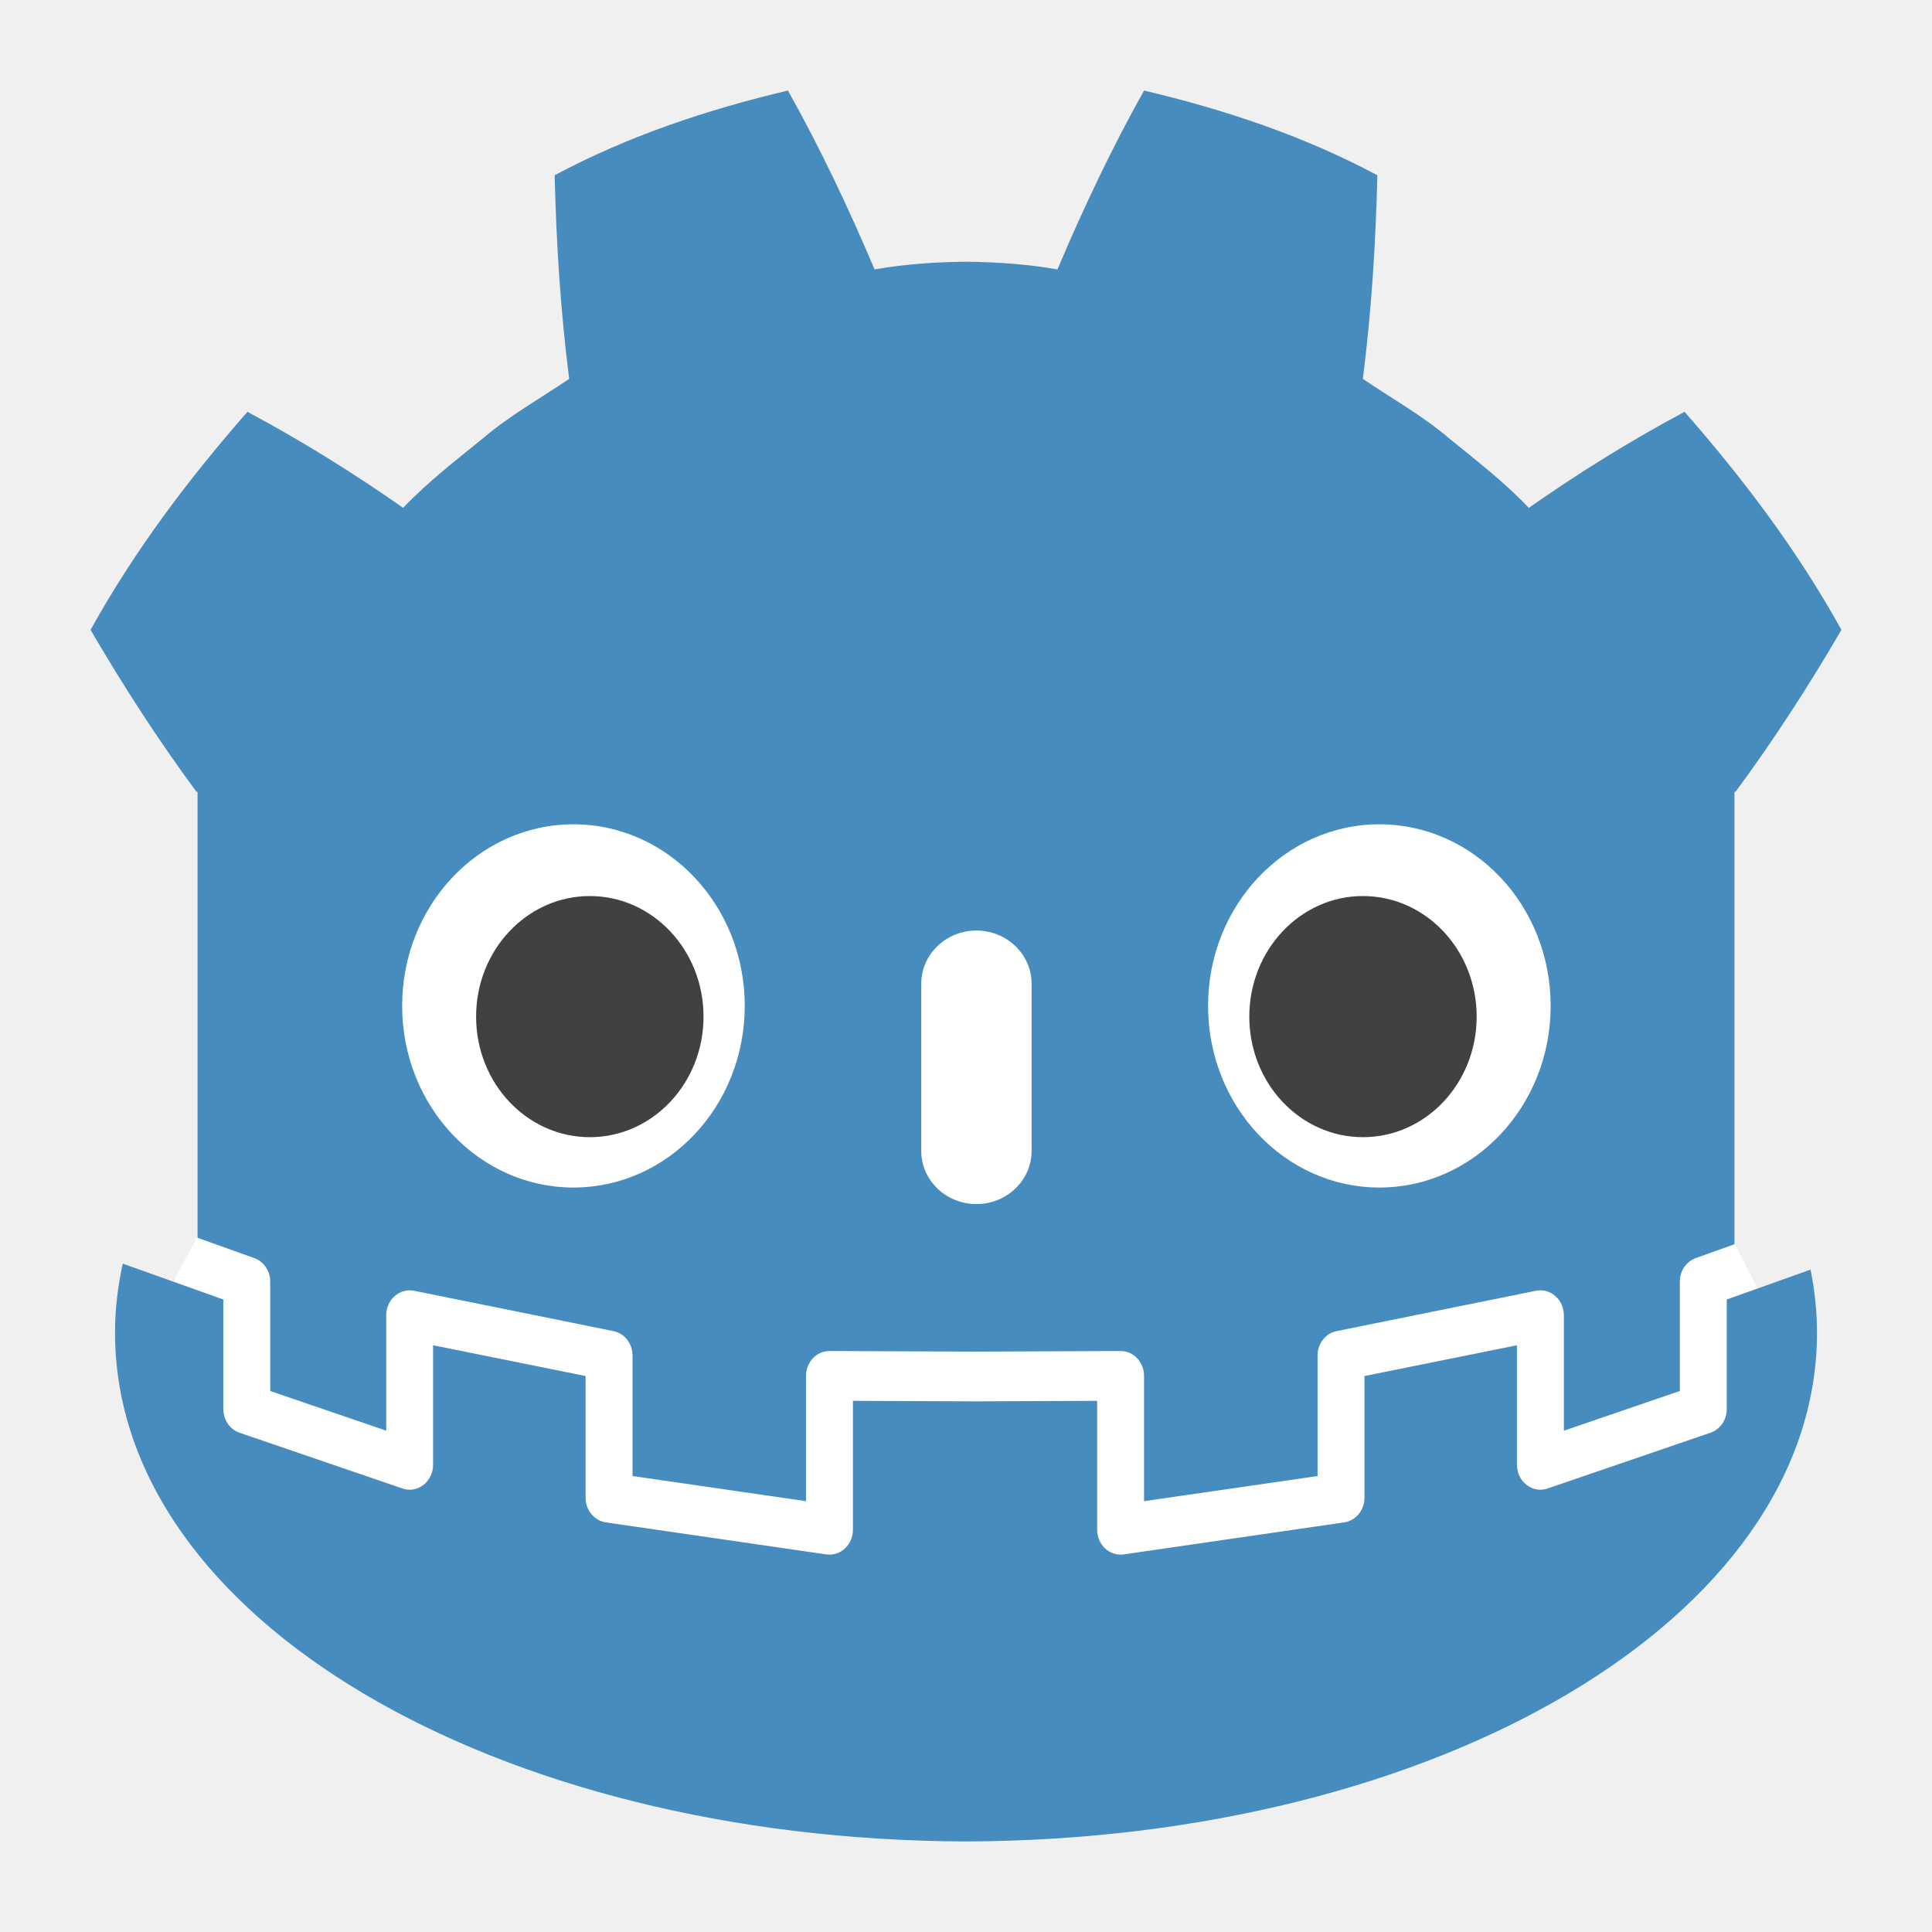
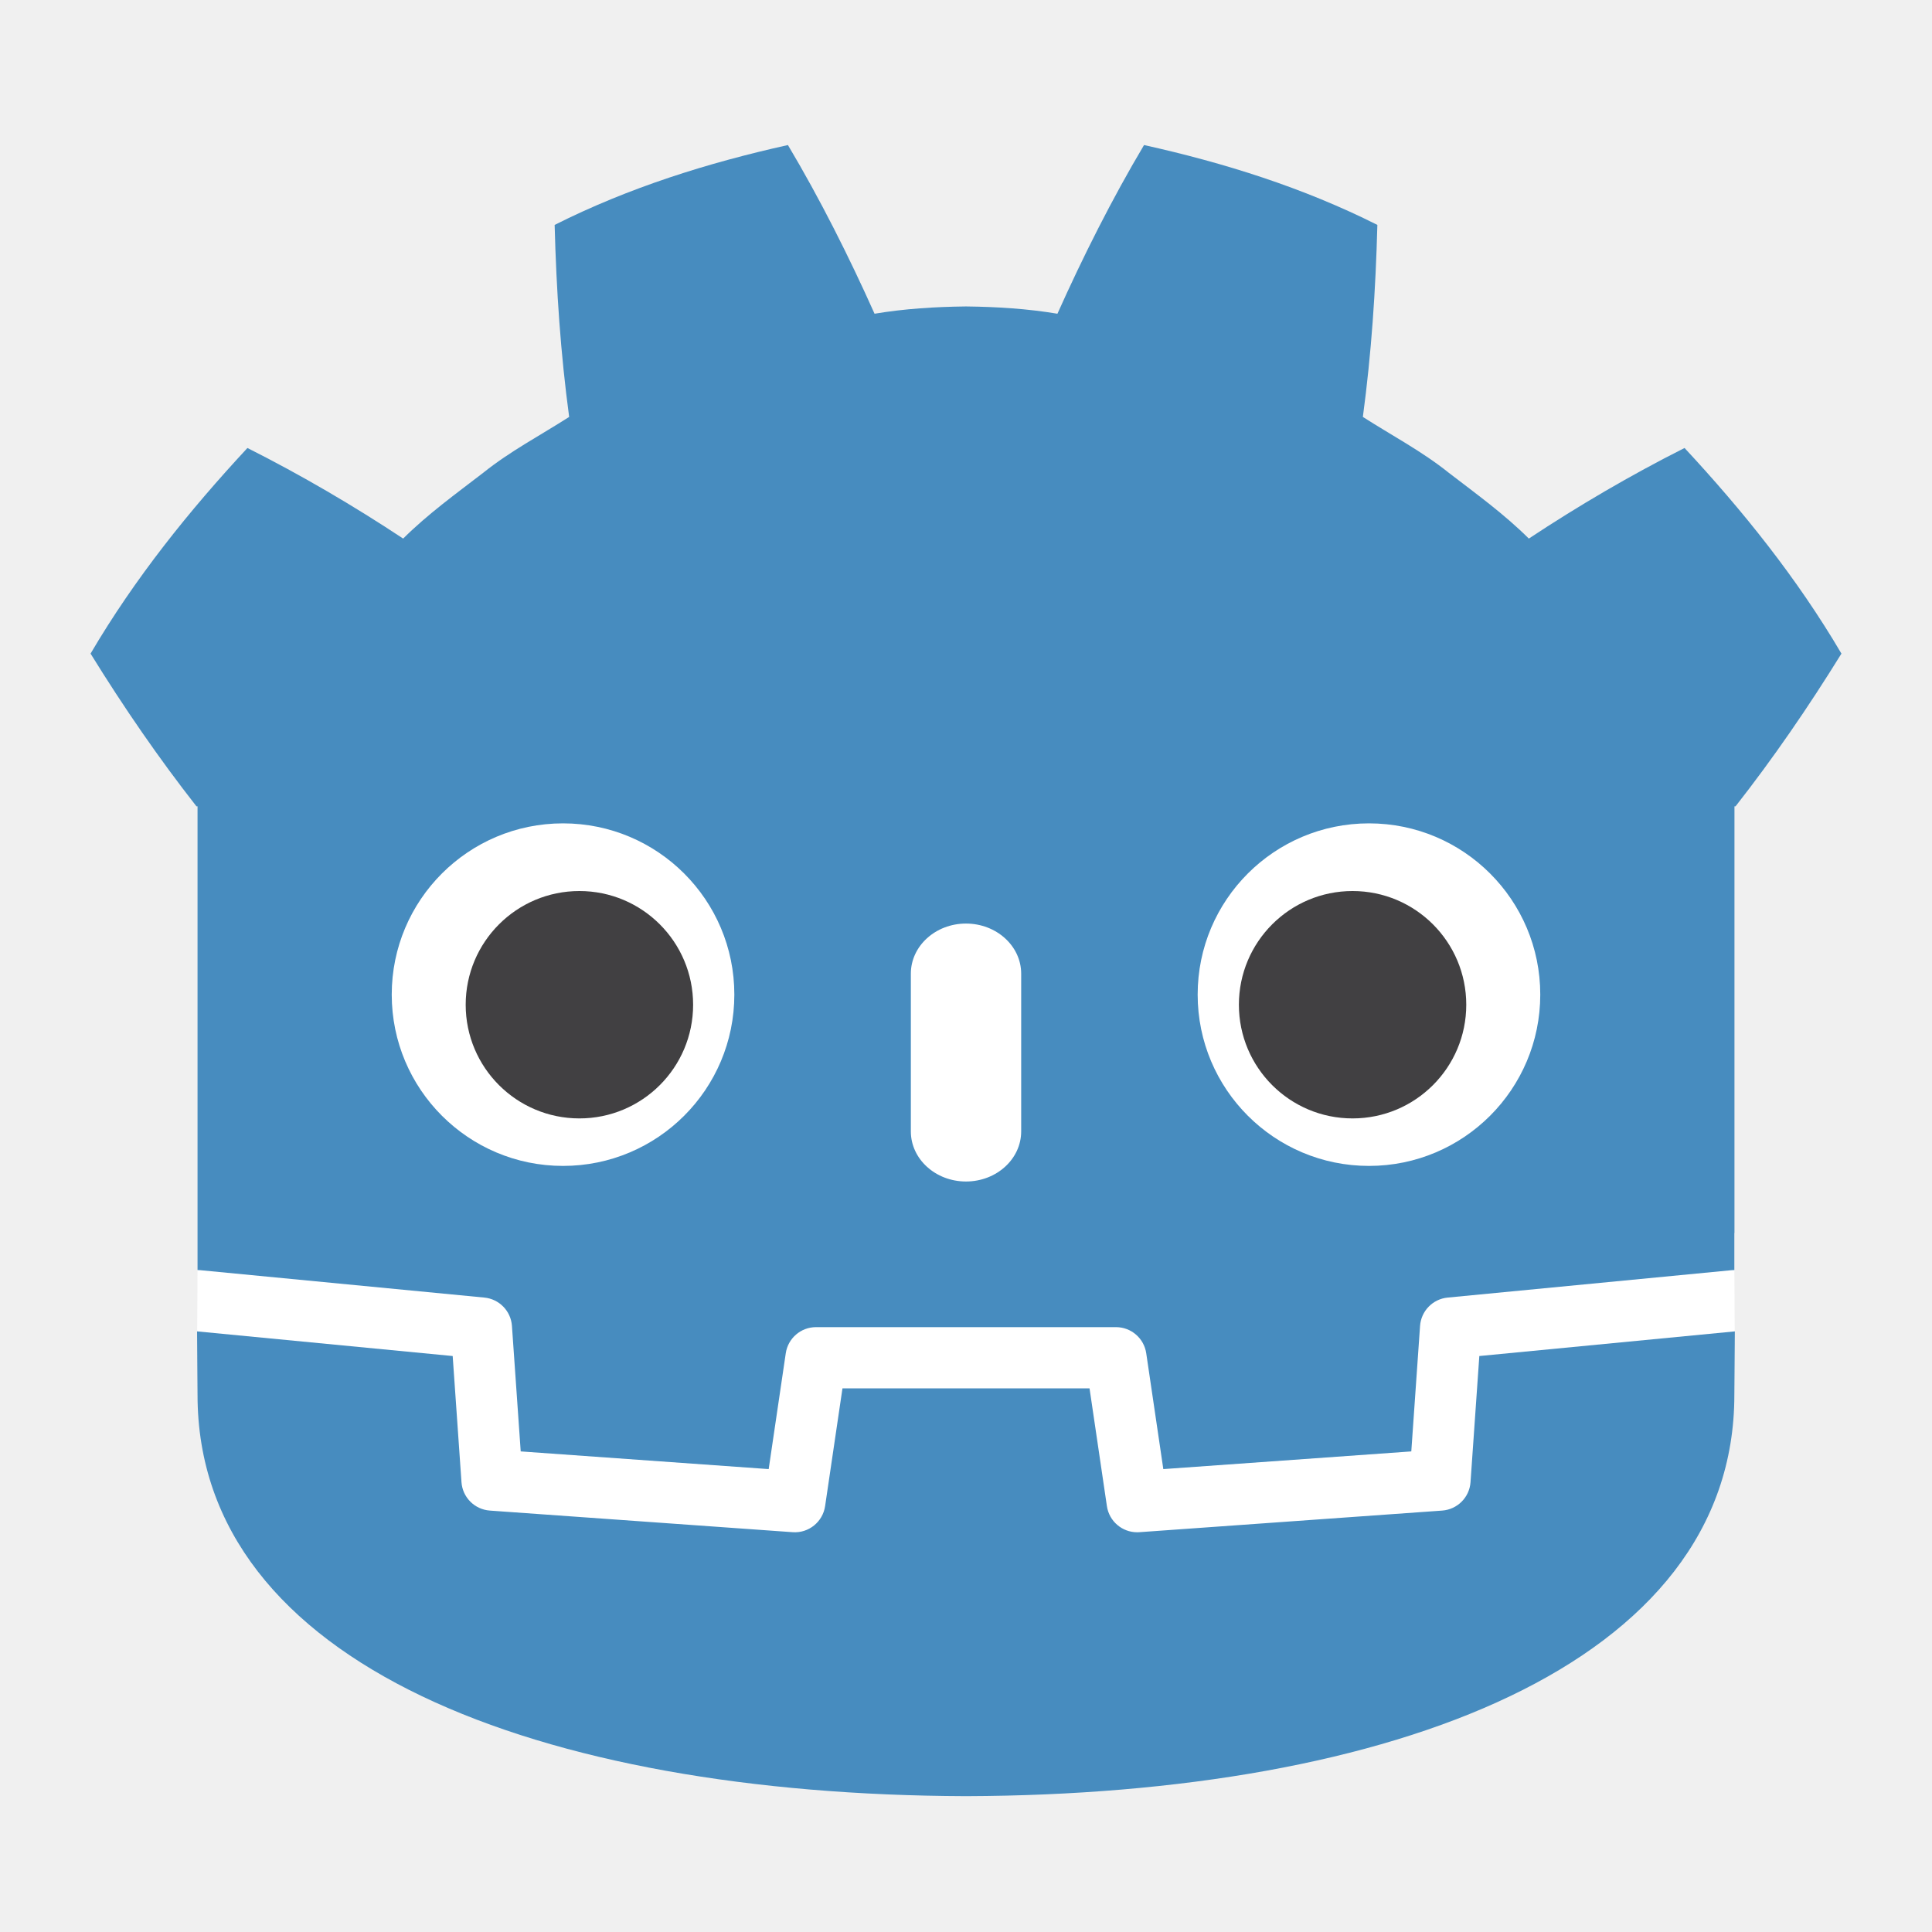
<svg xmlns="http://www.w3.org/2000/svg" width="1024" height="1024" id="svg3030" version="1.1">
  <defs id="defs3032" />
-   <g id="layer1" transform="translate(0,-28.36218)">
-     <g id="g4149" transform="matrix(1.068899,0,0,1.133498,-45.06119,-81.68907)">
-       <path id="path3239" d="m 116.994,715.366 43.14,-74.514 75.997,-171.427 271.088,-13.637 282.064,14.17 138.451,255.569 -25.076,66.967 -376.127,53.395 -367.704,-40.322 z" style="fill:#ffffff;fill-opacity:1;stroke:none" />
-       <g transform="matrix(12.99539,0,0,-12.99539,898.3725,704.7308)" id="g3412">
-         <path id="path3414" style="fill:#478cbf;fill-opacity:1;fill-rule:nonzero;stroke:none" d="m 0,0 0,-3.942 c 0,-0.39 -0.25,-0.734 -0.621,-0.852 L -6.835,-6.8 c -0.273,-0.091 -0.57,-0.042 -0.8,0.128 -0.232,0.168 -0.37,0.437 -0.37,0.721 l 0,4.305 -5.818,-1.108 0,-4.381 c 0,-0.447 -0.332,-0.824 -0.775,-0.885 l -8.41,-1.152 c -0.039,-0.003 -0.081,-0.008 -0.121,-0.008 -0.214,0 -0.424,0.078 -0.588,0.22 -0.195,0.172 -0.306,0.416 -0.306,0.676 l 0,4.638 -4.341,-0.018 0,-10e-4 -0.318,10e-4 -0.319,-10e-4 0,10e-4 -4.34,0.018 0,-4.638 c 0,-0.26 -0.112,-0.504 -0.307,-0.676 -0.164,-0.142 -0.374,-0.22 -0.587,-0.22 -0.041,0 -0.082,0.005 -0.123,0.008 l -8.41,1.152 c -0.442,0.061 -0.774,0.438 -0.774,0.885 l 0,4.381 -5.819,1.108 0,-4.305 c 0,-0.284 -0.137,-0.553 -0.368,-0.721 -0.232,-0.17 -0.529,-0.219 -0.802,-0.128 l -6.215,2.006 c -0.369,0.118 -0.619,0.462 -0.619,0.852 l 0,3.942 -3.837,1.29 c -0.19,-0.811 -0.295,-1.642 -0.295,-2.481 0,-10.301 14.512,-18.252 32.448,-18.309 l 0.022,0 0.023,0 c 17.936,0.057 32.448,8.008 32.448,18.309 0,0.766 -0.088,1.521 -0.247,2.266 L 0,0 Z" />
-       </g>
-       <g transform="matrix(12.99539,0,0,-12.99539,140.1098,467.3493)" id="g3416">
-         <path id="path3418" style="fill:#478cbf;fill-opacity:1;fill-rule:nonzero;stroke:none" d="m 0,0 0,-16.047 2.163,-0.729 c 0.364,-0.122 0.61,-0.462 0.61,-0.847 l 0,-3.936 4.426,-1.428 0,4.154 c 0,0.27 0.118,0.52 0.323,0.689 0.206,0.172 0.474,0.241 0.739,0.192 l 7.608,-1.452 c 0.422,-0.079 0.728,-0.448 0.728,-0.877 l 0,-4.338 6.62,-0.904 0,4.509 c 0,0.241 0.096,0.467 0.264,0.635 0.167,0.166 0.394,0.259 0.633,0.259 l 0.002,0 5.551,-0.022 5.549,0.022 c 0.245,-10e-4 0.468,-0.093 0.635,-0.259 0.169,-0.168 0.264,-0.394 0.264,-0.635 l 0,-4.509 6.621,0.904 0,4.338 c 0,0.429 0.304,0.798 0.726,0.877 l 7.609,1.452 c 0.262,0.049 0.533,-0.02 0.738,-0.192 0.205,-0.169 0.325,-0.419 0.325,-0.689 l 0,-4.154 4.425,1.428 0,3.936 c 0,0.385 0.245,0.725 0.609,0.847 l 1.475,0.497 0,16.279 0.04,0 c 1.437,1.834 2.767,3.767 4.042,5.828 -1.694,2.883 -3.768,5.459 -5.986,7.846 -2.057,-1.035 -4.055,-2.208 -5.942,-3.456 -0.944,0.938 -2.008,1.706 -3.052,2.509 -1.027,0.824 -2.183,1.428 -3.281,2.132 0.327,2.433 0.489,4.828 0.554,7.327 -2.831,1.424 -5.85,2.369 -8.903,3.047 -1.219,-2.048 -2.334,-4.267 -3.304,-6.436 -1.152,0.192 -2.309,0.264 -3.467,0.277 l 0,0.002 c -0.008,0 -0.015,-0.002 -0.022,-0.002 -0.008,0 -0.015,0.002 -0.022,0.002 l 0,-0.002 c -1.16,-0.013 -2.316,-0.085 -3.468,-0.277 -0.97,2.169 -2.084,4.388 -3.305,6.436 C 19.475,24.555 16.456,23.61 13.626,22.186 13.69,19.687 13.852,17.292 14.18,14.859 13.081,14.155 11.925,13.551 10.898,12.727 9.855,11.924 8.79,11.156 7.846,10.218 5.958,11.466 3.961,12.639 1.904,13.674 -0.314,11.287 -2.388,8.711 -4.082,5.828 -2.807,3.767 -1.477,1.834 -0.04,0 L 0,0 Z" />
-       </g>
-       <g transform="matrix(12.99539,0,0,-12.99539,411.4457,567.4281)" id="g3420">
-         <path id="path3422" style="fill:#ffffff;fill-opacity:1;fill-rule:nonzero;stroke:none" d="m 0,0 c 0,-3.611 -2.926,-6.537 -6.537,-6.537 -3.608,0 -6.535,2.926 -6.535,6.537 0,3.609 2.927,6.533 6.535,6.533 C -2.926,6.533 0,3.609 0,0" />
-       </g>
-       <g transform="matrix(12.99539,0,0,-12.99539,391.0066,572.4664)" id="g3424">
-         <path id="path3426" style="fill:#414042;fill-opacity:1;fill-rule:nonzero;stroke:none" d="m 0,0 c 0,-2.396 -1.941,-4.337 -4.339,-4.337 -2.396,0 -4.339,1.941 -4.339,4.337 0,2.396 1.943,4.339 4.339,4.339 C -1.941,4.339 0,2.396 0,0" />
-       </g>
-       <g transform="matrix(12.99539,0,0,-12.99539,526.3093,660.1099)" id="g3428">
-         <path id="path3430" style="fill:#ffffff;fill-opacity:1;fill-rule:nonzero;stroke:none" d="m 0,0 c -1.162,0 -2.104,0.856 -2.104,1.912 l 0,6.018 c 0,1.054 0.942,1.912 2.104,1.912 1.162,0 2.106,-0.858 2.106,-1.912 l 0,-6.018 C 2.106,0.856 1.162,0 0,0" />
-       </g>
-       <g transform="matrix(12.99539,0,0,-12.99539,641.1873,567.4281)" id="g3432">
-         <path id="path3434" style="fill:#ffffff;fill-opacity:1;fill-rule:nonzero;stroke:none" d="m 0,0 c 0,-3.611 2.926,-6.537 6.537,-6.537 3.609,0 6.535,2.926 6.535,6.537 0,3.609 -2.926,6.533 -6.535,6.533 C 2.926,6.533 0,3.609 0,0" />
-       </g>
-       <g transform="matrix(12.99539,0,0,-12.99539,661.6317,572.4664)" id="g3436">
-         <path id="path3438" style="fill:#414042;fill-opacity:1;fill-rule:nonzero;stroke:none" d="m 0,0 c 0,-2.396 1.941,-4.337 4.336,-4.337 2.398,0 4.339,1.941 4.339,4.337 0,2.396 -1.941,4.339 -4.339,4.339 C 1.941,4.339 0,2.396 0,0" />
-       </g>
+   <g id="layer1" transform="translate(0,-98.51972)">
+     <g id="g78" transform="matrix(4.162611,0,0,-4.162611,919.2406,771.6719)" style="stroke-width:0.32">
+       <path d="m 0,0 c 0,0 -0.325,1.994 -0.515,1.976 l -36.182,-3.491 c -2.879,-0.278 -5.115,-2.574 -5.317,-5.459 l -0.994,-14.247 -27.992,-1.997 -1.904,12.912 c -0.424,2.872 -2.932,5.037 -5.835,5.037 h -38.188 c -2.902,0 -5.41,-2.165 -5.834,-5.037 l -1.905,-12.912 -27.992,1.997 -0.994,14.247 c -0.202,2.886 -2.438,5.182 -5.317,5.46 l -36.2,3.49 c -0.187,0.018 -0.324,-1.978 -0.511,-1.978 l -0.049,-7.83 30.658,-4.944 1.004,-14.374 c 0.203,-2.91 2.551,-5.263 5.463,-5.472 l 38.551,-2.75 c 0.146,-0.01 0.29,-0.016 0.434,-0.016 2.897,0 5.401,2.166 5.825,5.038 l 1.959,13.286 h 28.005 l 1.959,-13.286 c 0.423,-2.871 2.93,-5.037 5.831,-5.037 0.142,0 0.284,0.005 0.423,0.015 l 38.556,2.75 c 2.911,0.209 5.26,2.562 5.463,5.472 l 1.003,14.374 30.645,4.966 z" style="fill:#ffffff;fill-opacity:1;fill-rule:nonzero;stroke:none;stroke-width:0.32" id="path80" />
+     </g>
+     <g id="g82-3" transform="matrix(4.162611,0,0,-4.162611,104.6989,525.907)" style="stroke-width:0.32">
+       <path d="m 0,0 v -47.514 -6.035 -5.492 c 0.108,-0.001 0.216,-0.005 0.323,-0.015 l 36.196,-3.49 c 1.896,-0.183 3.382,-1.709 3.514,-3.609 l 1.116,-15.978 31.574,-2.253 2.175,14.747 c 0.282,1.912 1.922,3.329 3.856,3.329 h 38.188 c 1.933,0 3.573,-1.417 3.855,-3.329 l 2.175,-14.747 31.575,2.253 1.115,15.978 c 0.133,1.9 1.618,3.425 3.514,3.609 l 36.182,3.49 c 0.107,0.01 0.214,0.014 0.322,0.015 v 4.711 l 0.015,0.005 V 0 h 0.134 c 4.795,6.12 9.232,12.569 13.487,19.449 -5.651,9.62 -12.575,18.217 -19.976,26.182 -6.864,-3.455 -13.531,-7.369 -19.828,-11.534 -3.151,3.132 -6.7,5.694 -10.186,8.372 -3.425,2.751 -7.285,4.768 -10.946,7.118 1.09,8.117 1.629,16.108 1.846,24.448 -9.446,4.754 -19.519,7.906 -29.708,10.17 -4.068,-6.837 -7.788,-14.241 -11.028,-21.479 -3.842,0.642 -7.702,0.88 -11.567,0.926 v 0.006 c -0.027,0 -0.052,-0.006 -0.075,-0.006 -0.024,0 -0.049,0.006 -0.073,0.006 V 63.652 C 93.903,63.606 90.046,63.368 86.203,62.726 82.965,69.964 79.247,77.368 75.173,84.205 64.989,81.941 54.915,78.789 45.47,74.035 45.686,65.695 46.225,57.704 47.318,49.587 43.65,47.237 39.795,45.22 36.369,42.469 32.888,39.791 29.333,37.229 26.181,34.097 19.884,38.262 13.219,42.176 6.353,45.631 -1.048,37.666 -7.968,29.069 -13.621,19.449 -9.368,12.569 -4.928,6.12 -0.134,0 Z" style="fill:#478cbf;fill-opacity:1;fill-rule:nonzero;stroke:none;stroke-width:0.32" id="path84-6" />
+     </g>
+     <g id="g86-7" transform="matrix(4.162611,0,0,-4.162611,784.0714,817.2428)" style="stroke-width:0.32">
+       <path d="m 0,0 -1.121,-16.063 c -0.135,-1.936 -1.675,-3.477 -3.611,-3.616 l -38.555,-2.751 c -0.094,-0.007 -0.188,-0.01 -0.281,-0.01 -1.916,0 -3.569,1.406 -3.852,3.33 l -2.211,14.994 H -81.09 l -2.211,-14.994 c -0.297,-2.018 -2.101,-3.469 -4.133,-3.32 l -38.555,2.751 c -1.936,0.139 -3.476,1.68 -3.611,3.616 L -130.721,0 -163.268,3.138 c 0.015,-3.498 0.06,-7.33 0.06,-8.093 0,-34.374 43.605,-50.896 97.781,-51.086 h 0.066 0.067 c 54.176,0.19 97.766,16.712 97.766,51.086 0,0.777 0.047,4.593 0.063,8.093 z" style="fill:#478cbf;fill-opacity:1;fill-rule:nonzero;stroke:none;stroke-width:0.32" id="path88-5" />
+     </g>
+     <g id="g90-3" transform="matrix(4.162611,0,0,-4.162611,389.2148,625.671)" style="stroke-width:0.32">
+       <path d="m 0,0 c 0,-12.052 -9.765,-21.815 -21.813,-21.815 -12.042,0 -21.81,9.763 -21.81,21.815 0,12.044 9.768,21.802 21.81,21.802 C -9.765,21.802 0,12.044 0,0" style="fill:#ffffff;fill-opacity:1;fill-rule:nonzero;stroke:none;stroke-width:0.32" id="path92-5" />
+     </g>
+     <g id="g94-6" transform="matrix(4.162611,0,0,-4.162611,367.3669,631.0568)" style="stroke-width:0.32">
+       <path d="m 0,0 c 0,-7.994 -6.479,-14.473 -14.479,-14.473 -7.996,0 -14.479,6.479 -14.479,14.473 0,7.994 6.483,14.479 14.479,14.479 C -6.479,14.479 0,7.994 0,0" style="fill:#414042;fill-opacity:1;fill-rule:nonzero;stroke:none;stroke-width:0.32" id="path96-2" />
+     </g>
+     <g id="g98-9" transform="matrix(4.162611,0,0,-4.162611,511.9934,724.7395)" style="stroke-width:0.32">
+       <path d="m 0,0 c -3.878,0 -7.021,2.858 -7.021,6.381 v 20.081 c 0,3.52 3.143,6.381 7.021,6.381 3.878,0 7.028,-2.861 7.028,-6.381 V 6.381 C 7.028,2.858 3.878,0 0,0" style="fill:#ffffff;fill-opacity:1;fill-rule:nonzero;stroke:none;stroke-width:0.32" id="path100-1" />
+     </g>
+     <g id="g102-2" transform="matrix(4.162611,0,0,-4.162611,634.7871,625.671)" style="stroke-width:0.32">
+       <path d="m 0,0 c 0,-12.052 9.765,-21.815 21.815,-21.815 12.041,0 21.808,9.763 21.808,21.815 0,12.044 -9.767,21.802 -21.808,21.802 C 9.765,21.802 0,12.044 0,0" style="fill:#ffffff;fill-opacity:1;fill-rule:nonzero;stroke:none;stroke-width:0.32" id="path104-7" />
+     </g>
+     <g id="g106-0" transform="matrix(4.162611,0,0,-4.162611,656.6406,631.0568)" style="stroke-width:0.32">
+       <path d="m 0,0 c 0,-7.994 6.477,-14.473 14.471,-14.473 8.002,0 14.479,6.479 14.479,14.473 0,7.994 -6.477,14.479 -14.479,14.479 C 6.477,14.479 0,7.994 0,0" style="fill:#414042;fill-opacity:1;fill-rule:nonzero;stroke:none;stroke-width:0.32" id="path108-9" />
    </g>
  </g>
</svg>
